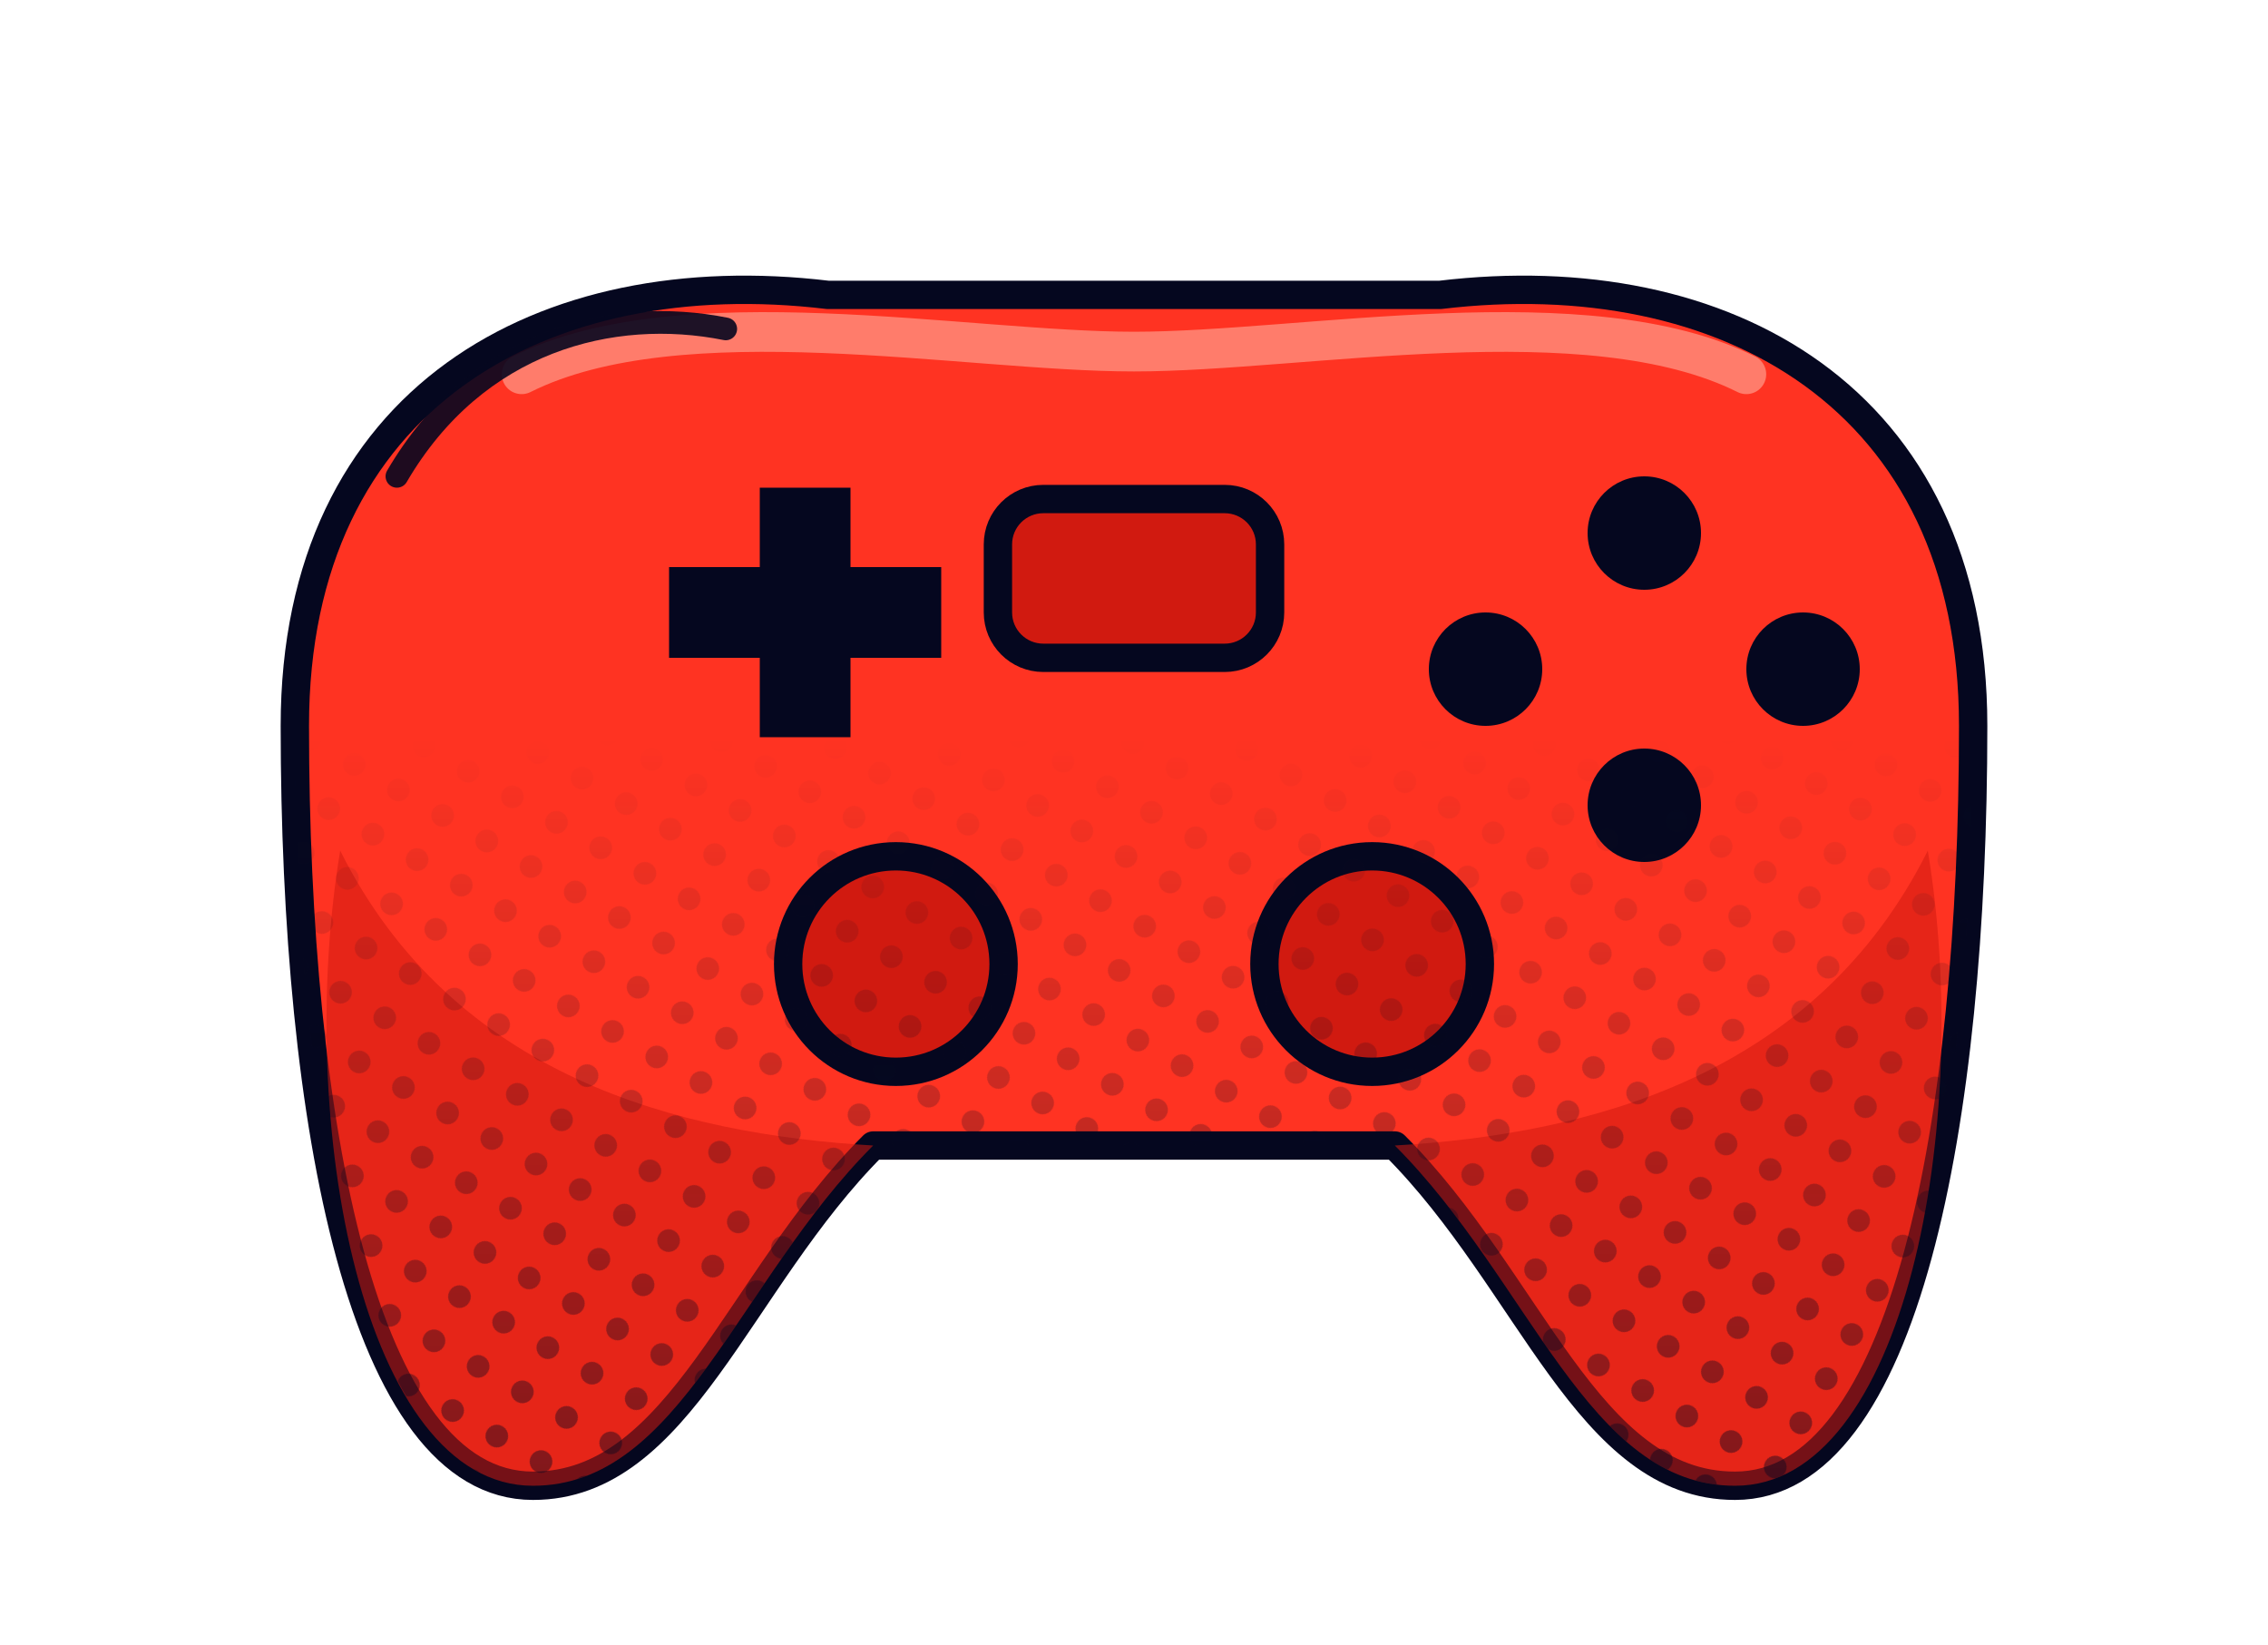
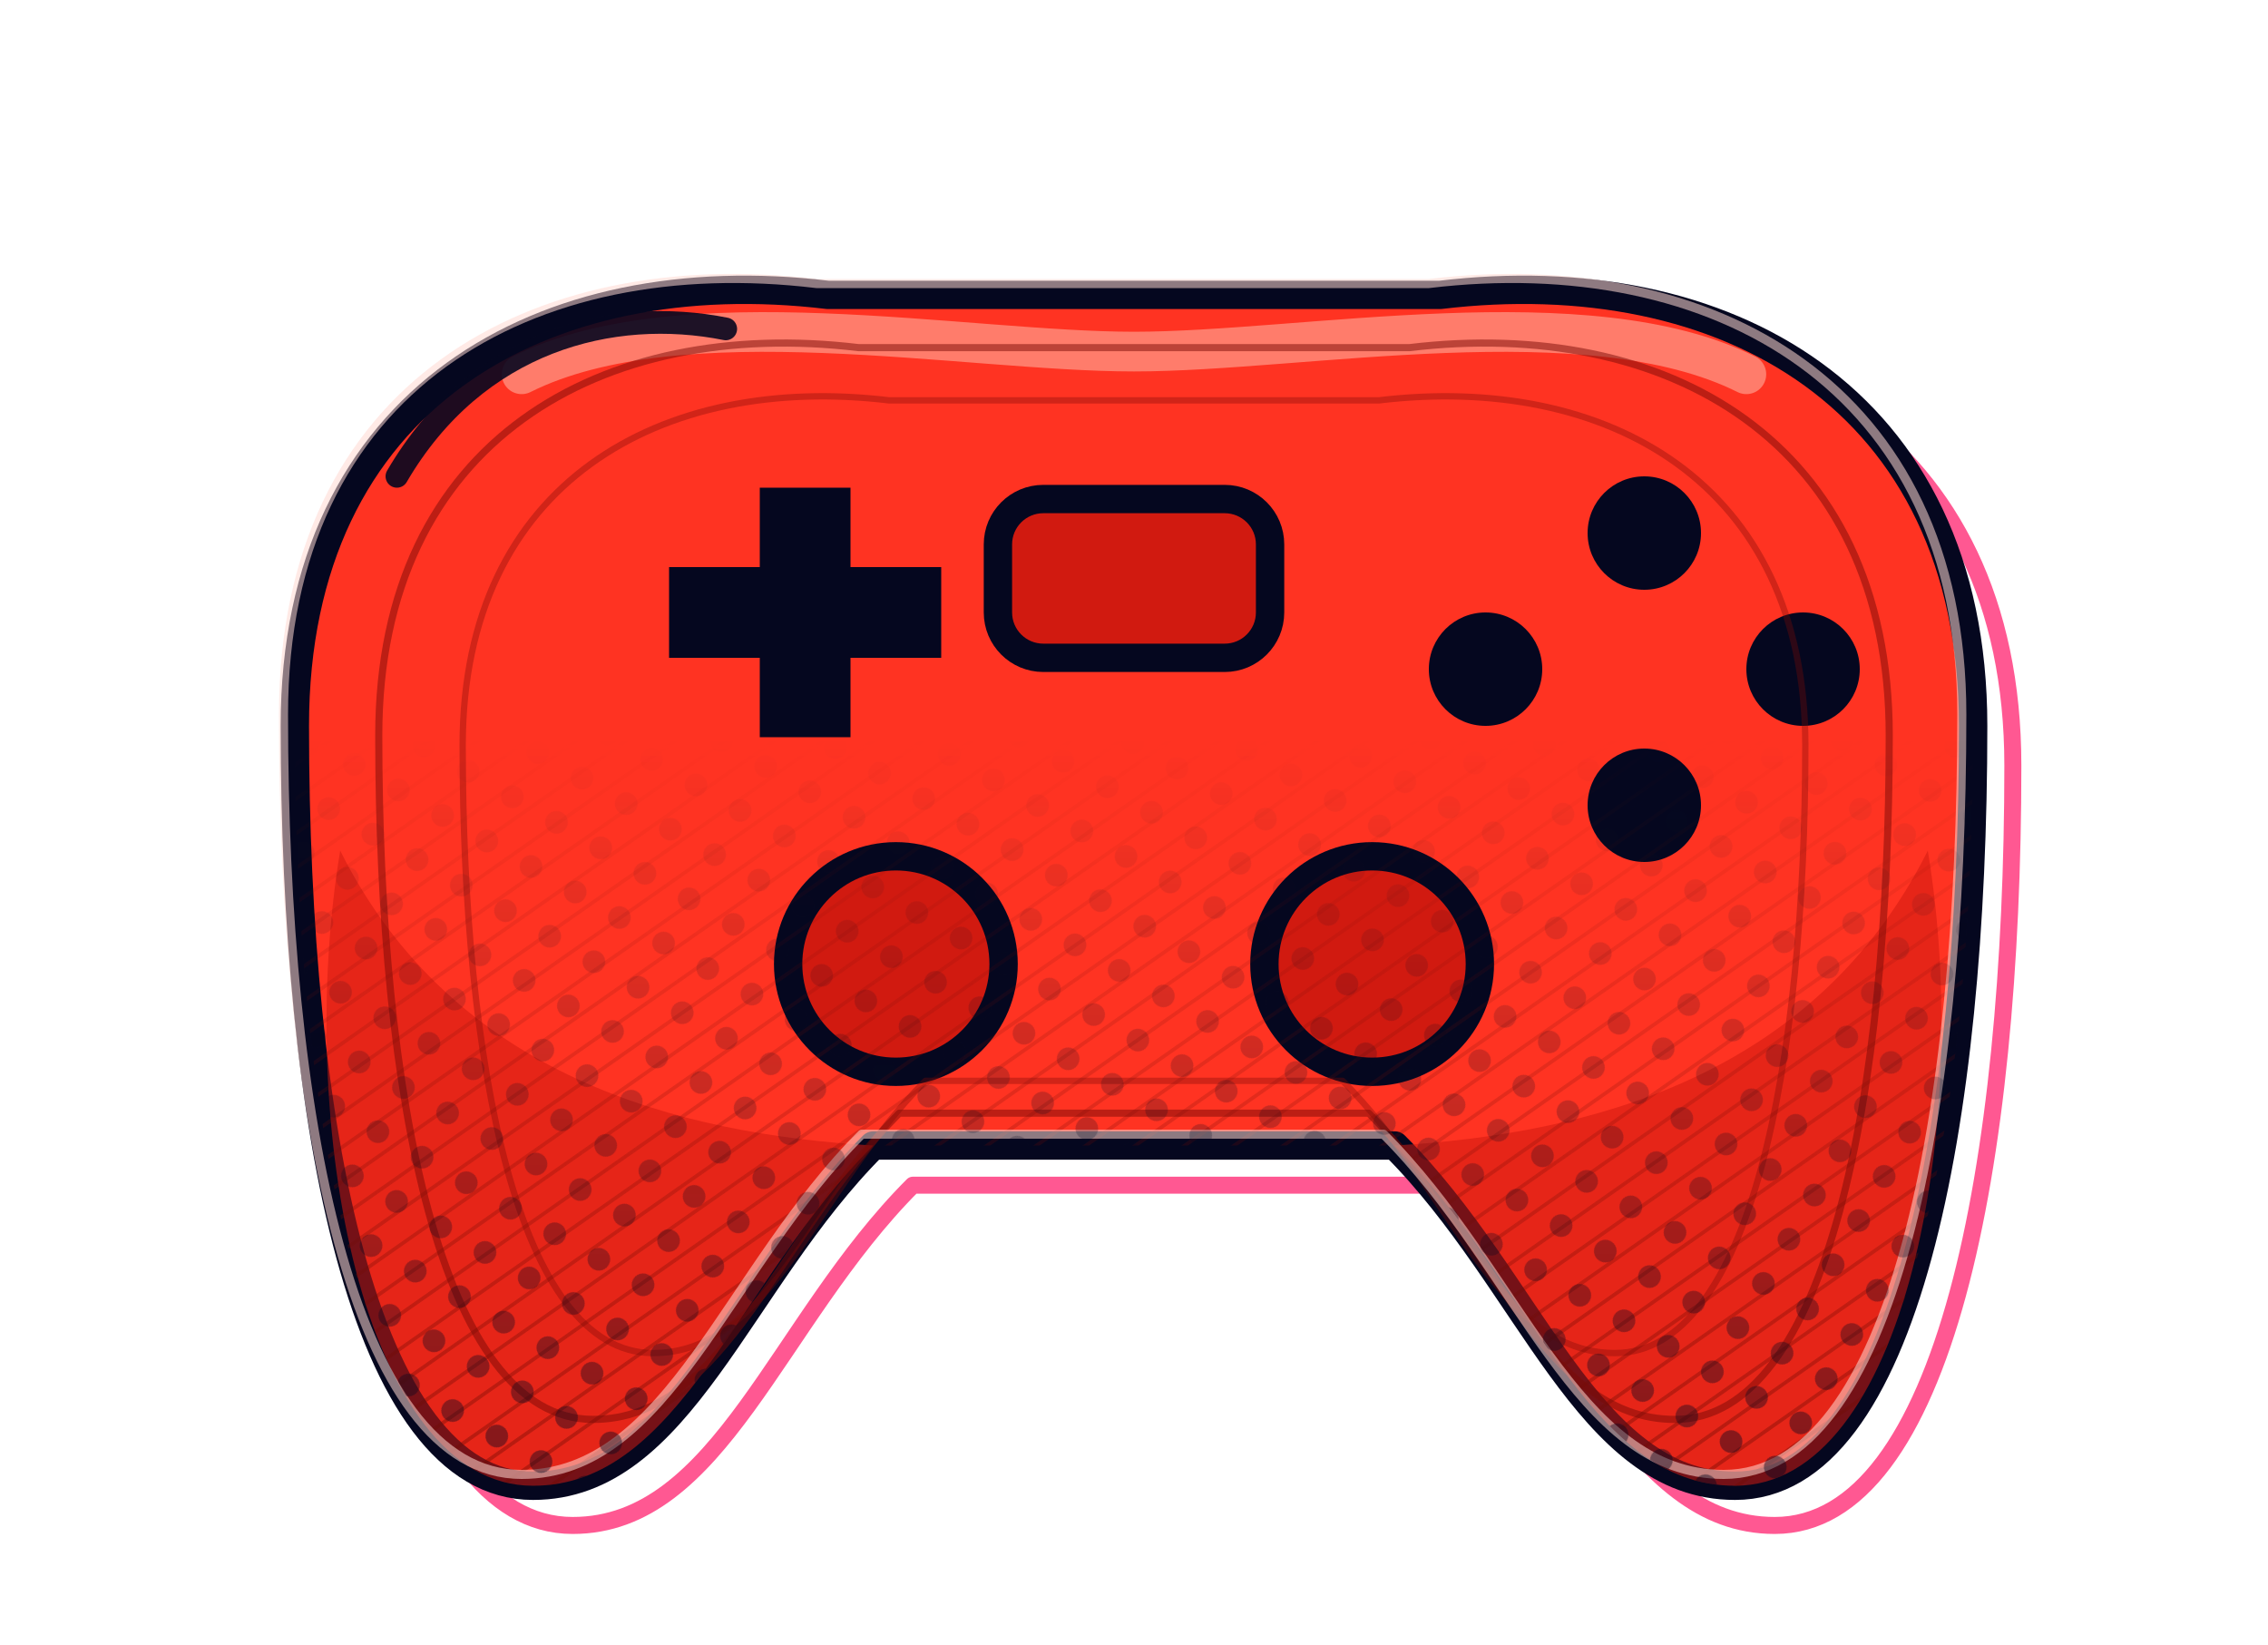
<svg xmlns="http://www.w3.org/2000/svg" viewBox="0 0 400 290" role="img" aria-label="Mando">
  <defs>
+     <pattern id="hc" width="5" height="5" patternUnits="userSpaceOnUse" patternTransform="rotate(-35)">
+       <path d="M0 0H5" stroke="#6e0903" stroke-width="1.3" />
+     </pattern>
    <pattern id="ht" width="9" height="9" patternUnits="userSpaceOnUse" patternTransform="rotate(30)">
      <circle cx="4.5" cy="4.5" r="2" fill="#05071f" />
    </pattern>
    <linearGradient id="fd" x1="0" y1="0" x2="0" y2="1">
      <stop offset=".45" stop-color="#000" />
      <stop offset="1" stop-color="#fff" />
    </linearGradient>
    <mask id="mk">
      <rect width="400.0" height="290.0" fill="url(#fd)" />
    </mask>
  </defs>
+   <path d="M52 128C52 70 96 46 146 52H254C304 46 348 70 348 128C348 198 336 262 306 262C280 262 270 226 246 202H154C130 226 120 262 94 262C64 262 52 198 52 128Z" fill="none" stroke="#ff3b7f" stroke-width="3" stroke-linejoin="round" transform="translate(7 7)" opacity=".85" />
  <path d="M52 128C52 70 96 46 146 52H254C304 46 348 70 348 128C348 198 336 262 306 262C280 262 270 226 246 202H154C130 226 120 262 94 262C64 262 52 198 52 128Z" fill="#ff3322" stroke="#05071f" stroke-width="5" stroke-linejoin="round" stroke-linecap="round" />
  <path d="M60 150C80 190 120 200 154 202C130 226 120 262 94 262C64 262 52 198 60 150Z M340 150C320 190 280 200 246 202C270 226 280 262 306 262C336 262 348 198 340 150Z" fill="#d11a10" opacity=".55" />
  <path d="M92 66C120 52 170 62 200 62C230 62 280 52 308 66" fill="none" stroke="#ff8f7d" stroke-width="7" stroke-linecap="round" opacity=".8" />
  <path d="M118 100h16v-14h16v14h16v16h-16v14h-16v-14h-16z" fill="#05071f" />
  <circle cx="290" cy="94" r="10" fill="#05071f" />
  <circle cx="318" cy="118" r="10" fill="#05071f" />
  <circle cx="262" cy="118" r="10" fill="#05071f" />
  <circle cx="290" cy="142" r="10" fill="#05071f" />
  <circle cx="158" cy="170" r="19" fill="#d11a10" stroke="#05071f" stroke-width="5" stroke-linejoin="round" stroke-linecap="round" />
  <circle cx="242" cy="170" r="19" fill="#d11a10" stroke="#05071f" stroke-width="5" stroke-linejoin="round" stroke-linecap="round" />
  <rect x="176" y="88" width="48" height="28" rx="8" fill="#d11a10" stroke="#05071f" stroke-width="5" stroke-linejoin="round" stroke-linecap="round" />
  <path d="M70 84C84 60 108 54 128 58" fill="none" stroke="#05071f" stroke-width="4" stroke-linecap="round" opacity=".9" />
+   <path d="M52 128C52 70 96 46 146 52H254C304 46 348 70 348 128C348 198 336 262 306 262C280 262 270 226 246 202H154C130 226 120 262 94 262C64 262 52 198 52 128Z" fill="url(#hc)" mask="url(#mk)" opacity=".5" />
+   <g transform="translate(200.0 145.0) scale(0.9) translate(-200.0 -145.0)">
+     <path d="M52 128C52 70 96 46 146 52H254C304 46 348 70 348 128C348 198 336 262 306 262C280 262 270 226 246 202H154C130 226 120 262 94 262C64 262 52 198 52 128Z" fill="none" stroke="#7a0a05" stroke-width="1.4" stroke-linejoin="round" opacity="0.5" />
+   </g>
+   <g transform="translate(200.0 145.0) scale(0.8) translate(-200.0 -145.0)">
+     <path d="M52 128C52 70 96 46 146 52H254C304 46 348 70 348 128C348 198 336 262 306 262C280 262 270 226 246 202H154C130 226 120 262 94 262C64 262 52 198 52 128Z" fill="none" stroke="#7a0a05" stroke-width="1.4" stroke-linejoin="round" opacity="0.35" />
+   </g>
+   <path d="M52 128C52 70 96 46 146 52H254C304 46 348 70 348 128C348 198 336 262 306 262C280 262 270 226 246 202H154C130 226 120 262 94 262C64 262 52 198 52 128Z" fill="none" stroke="#ffd9d2" stroke-width="1.6" stroke-linejoin="round" opacity=".55" transform="translate(-2 -2)" />
  <path d="M52 128C52 70 96 46 146 52H254C304 46 348 70 348 128C348 198 336 262 306 262C280 262 270 226 246 202H154C130 226 120 262 94 262C64 262 52 198 52 128Z" fill="url(#ht)" mask="url(#mk)" opacity=".55" />
</svg>
